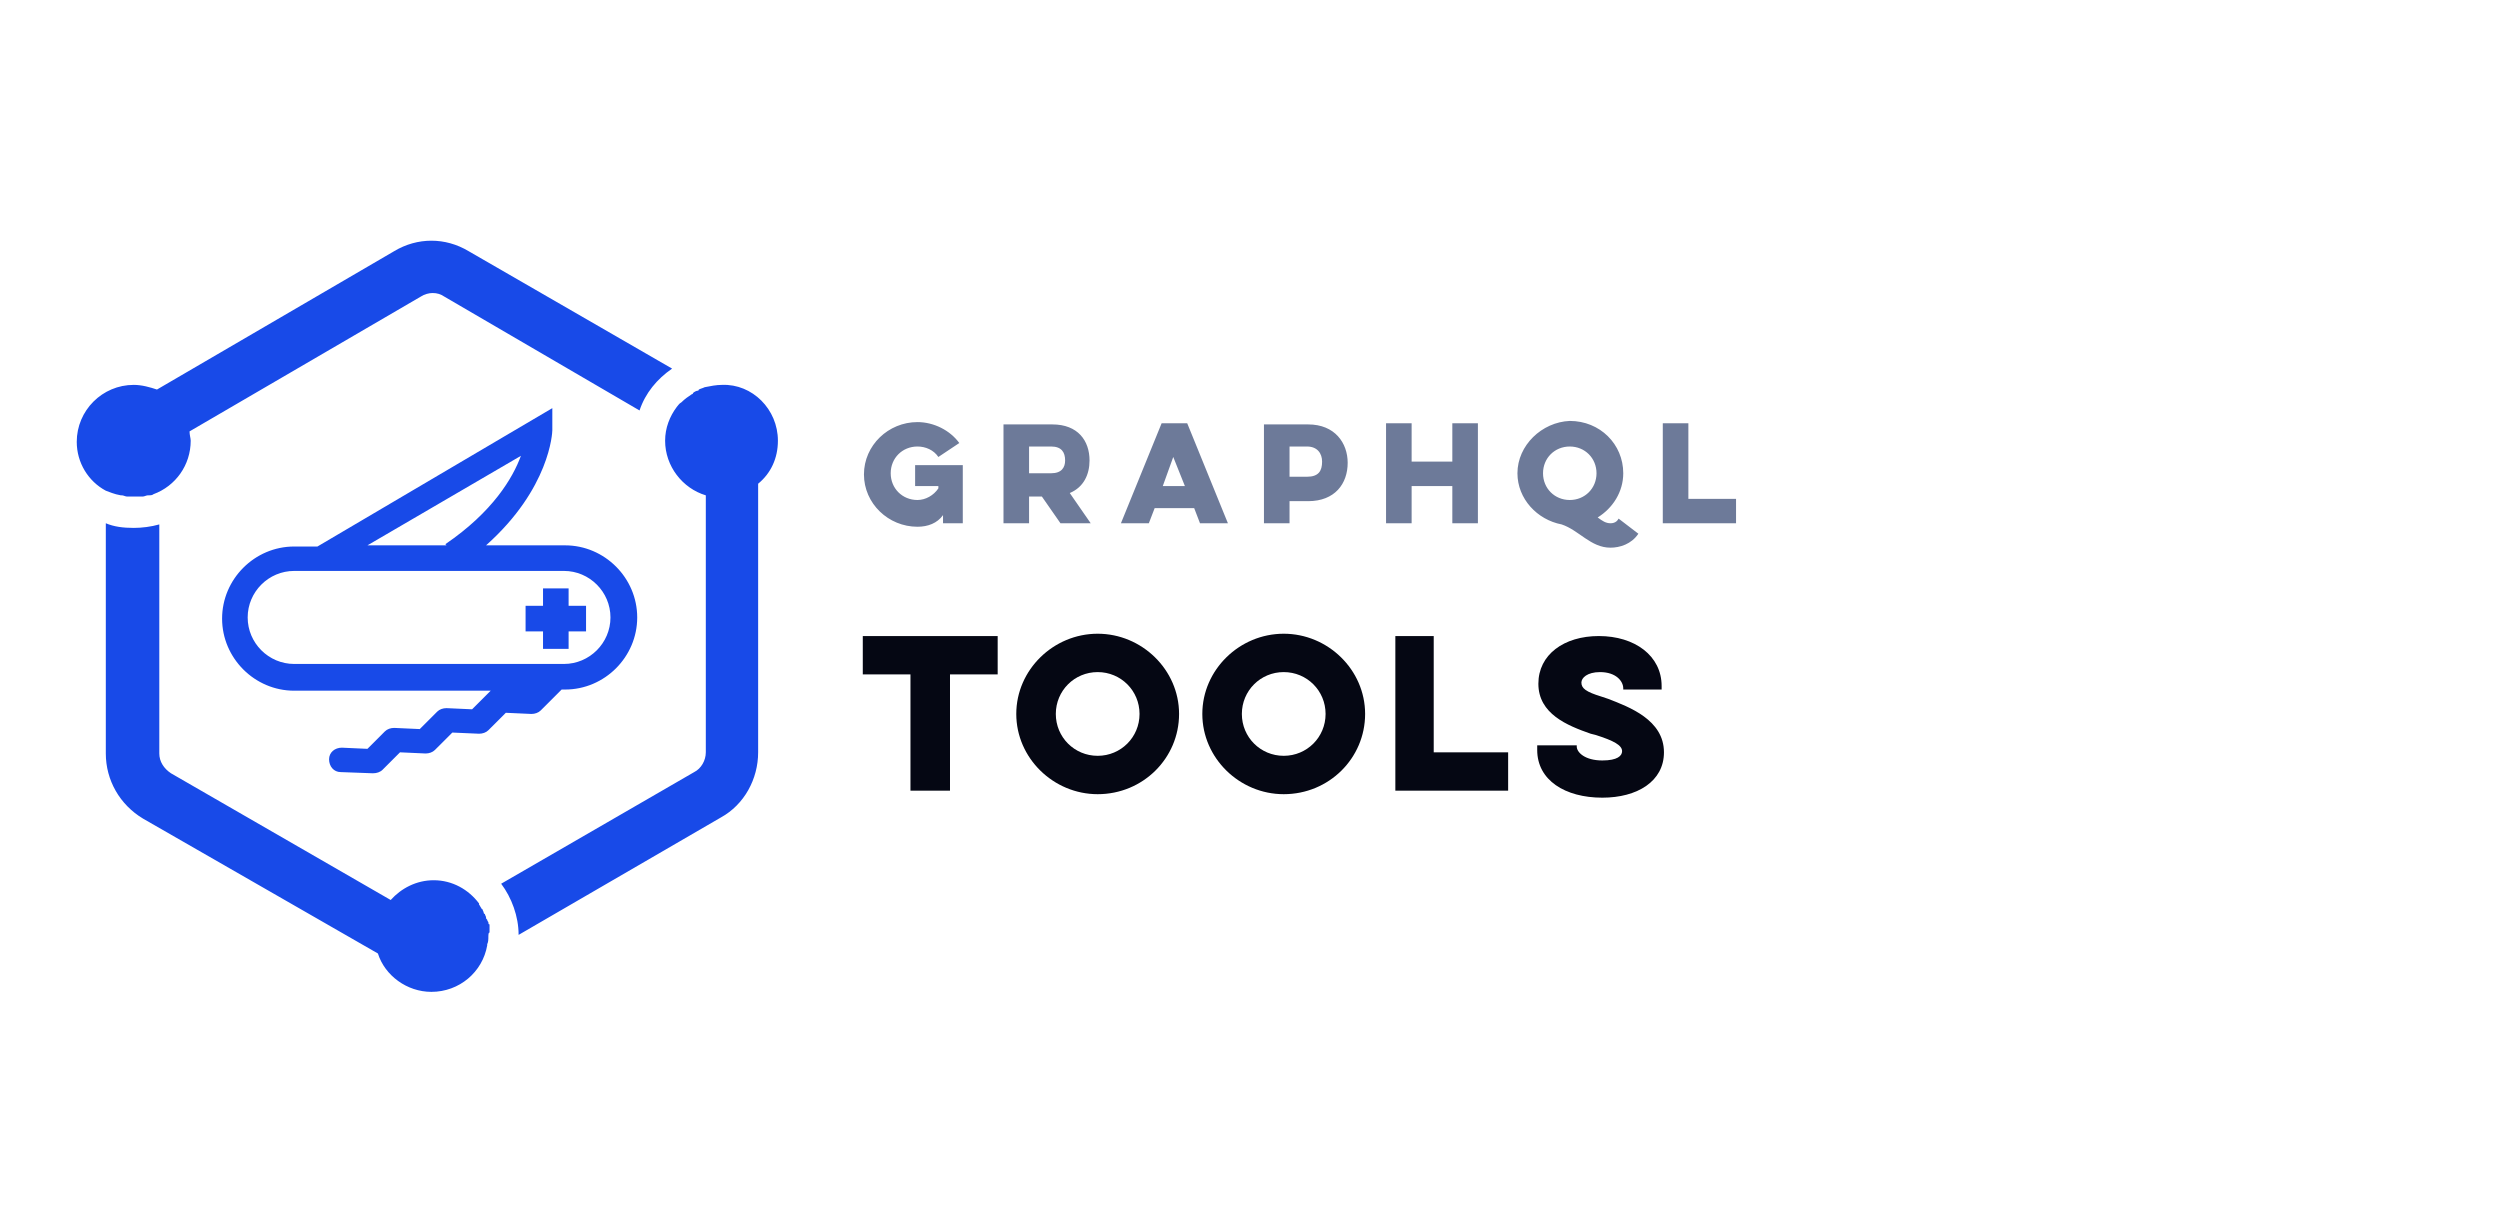
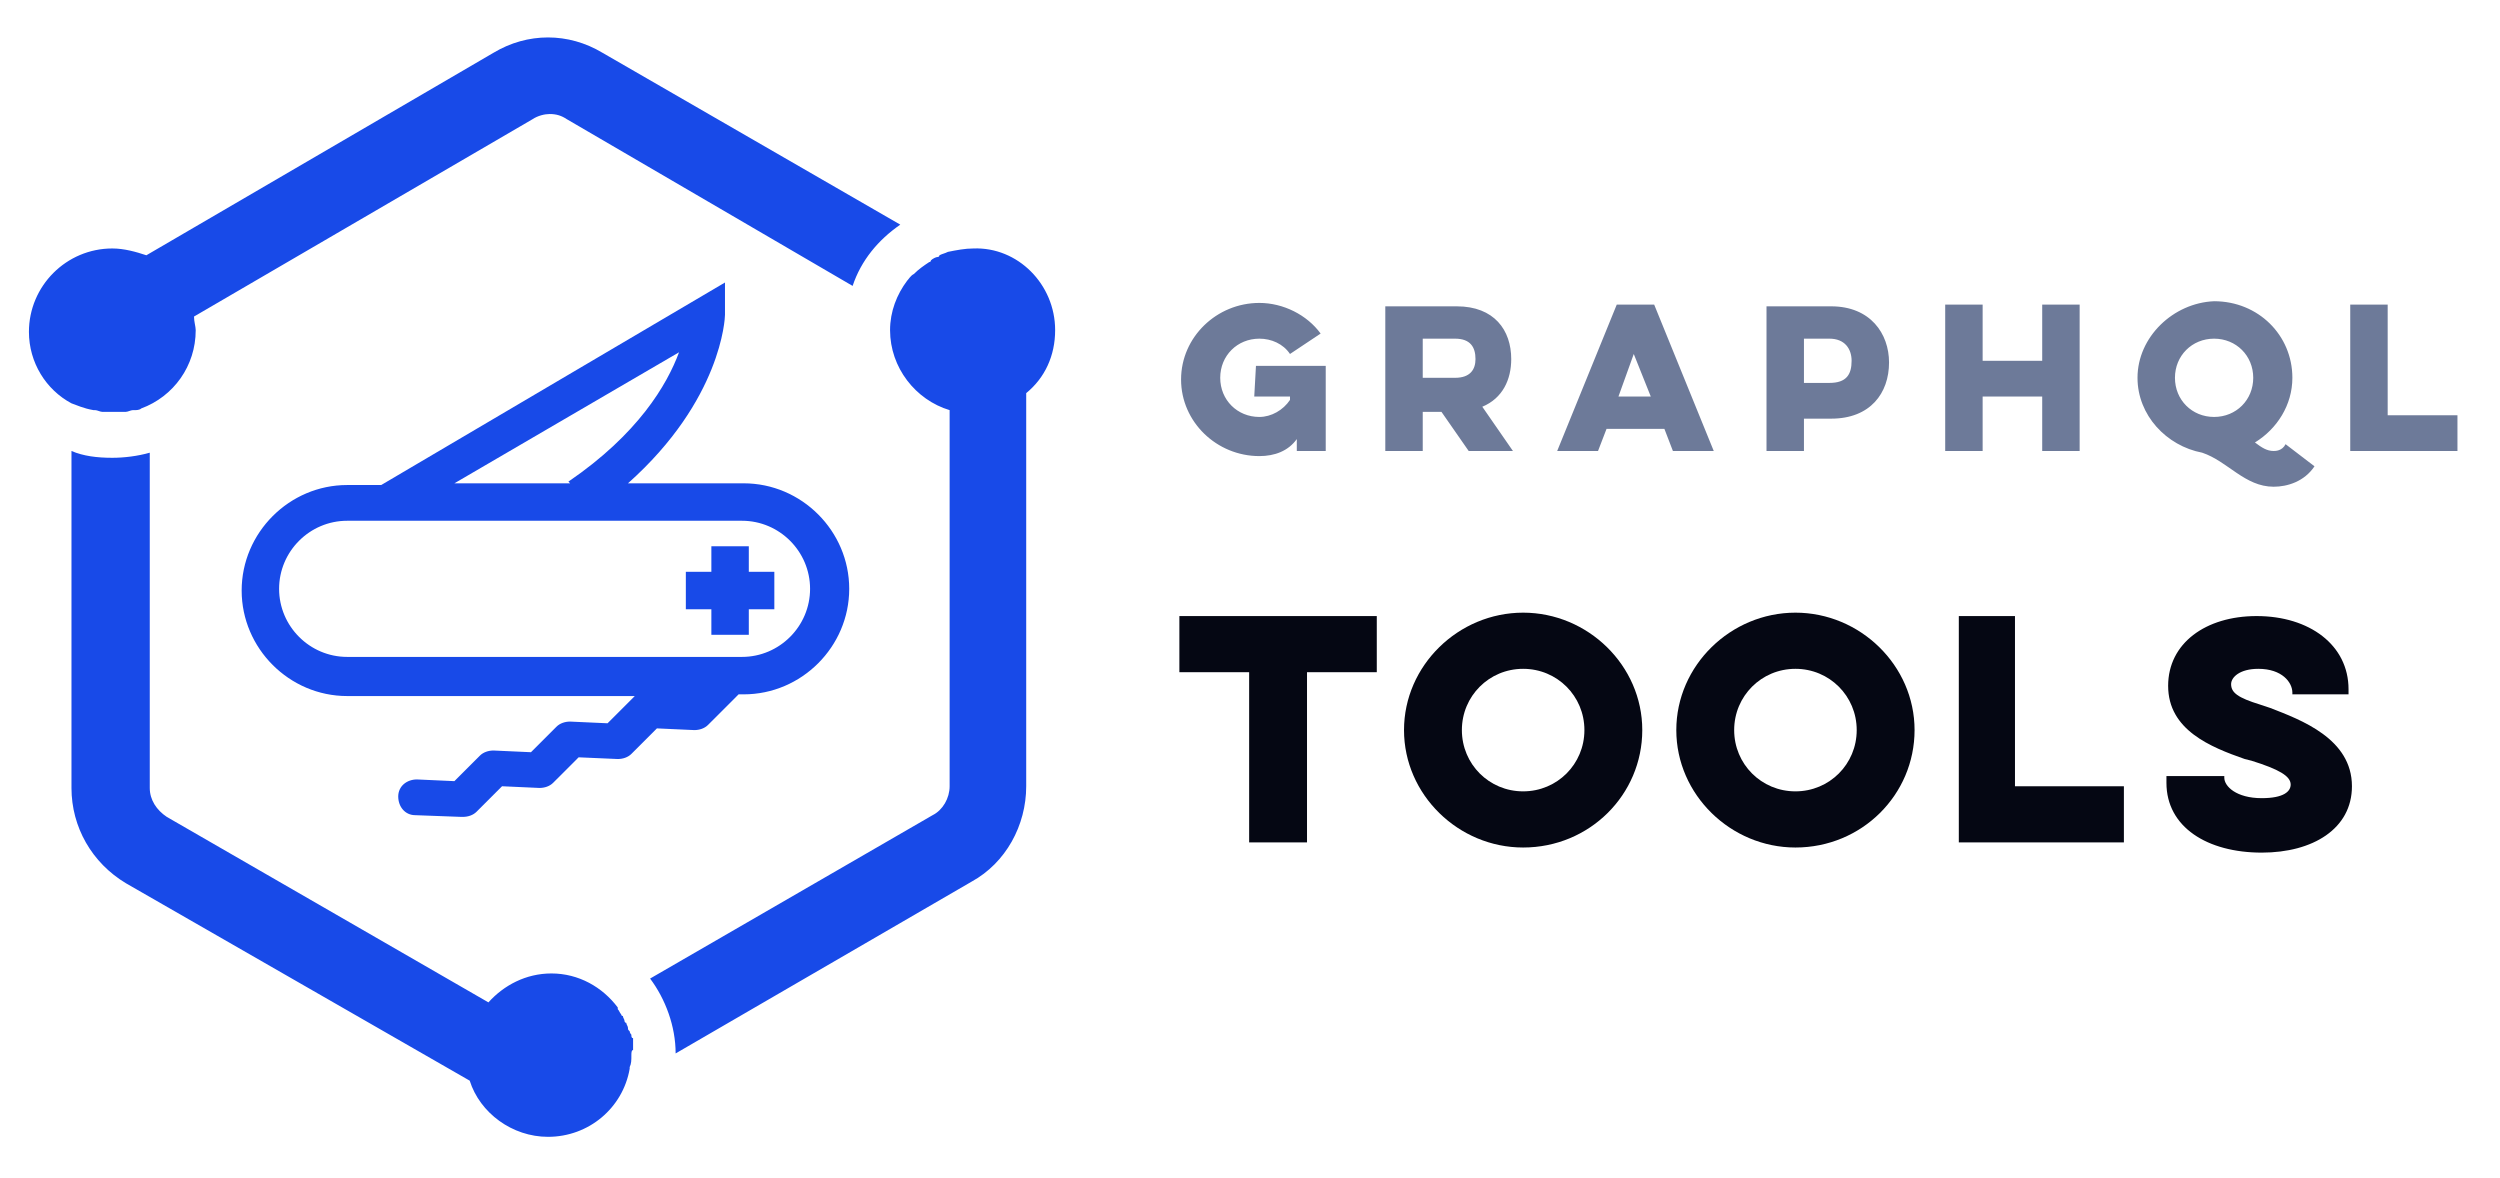
- <svg xmlns="http://www.w3.org/2000/svg" version="1.1" id="Warstwa_1" x="0px" y="0px" viewBox="0 0 215 105" style="enable-background:new 0 0 215 105;" xml:space="preserve">
+ <svg xmlns="http://www.w3.org/2000/svg" version="1.1" id="Warstwa_1" x="0px" y="0px" viewBox="0 0 146.9 69.2" style="enable-background:new 0 0 146.9 69.2;" xml:space="preserve">
  <style type="text/css">
	.st0{fill-rule:evenodd;clip-rule:evenodd;fill:#184AE8;}
	.st1{fill:#050713;}
	.st2{fill:#6D7A99;}
</style>
  <g id="GraphQL-Tools_x2F_-toolkit">
    <g id="Libraries-Logos-_x2F_-Toolskit" transform="translate(6, 20)">
-       <path id="Fill-2" class="st0" d="M36,60.5c0,0.3,0,0.5-0.1,0.7c0,0,0,0.1,0,0.1c-0.4,2.3-2.4,4-4.8,4c-2.1,0-4-1.4-4.6-3.3    L6.3,50.4c-2-1.2-3.2-3.3-3.2-5.6V25c0.7,0.3,1.5,0.4,2.4,0.4c0.7,0,1.5-0.1,2.2-0.3v19.7c0,0.7,0.4,1.3,1,1.7l18.9,10.9    c0.9-1,2.2-1.7,3.7-1.7c1.6,0,3,0.8,3.9,2c0,0,0,0,0,0.1c0.1,0.1,0.1,0.2,0.2,0.3c0,0,0,0.1,0.1,0.1c0,0.1,0.1,0.2,0.1,0.3    c0,0,0,0.1,0.1,0.1c0,0.1,0.1,0.2,0.1,0.3c0,0.1,0,0.1,0.1,0.2c0,0.1,0.1,0.2,0.1,0.2c0,0.1,0,0.2,0.1,0.2c0,0.1,0,0.1,0,0.2    c0,0.1,0,0.2,0,0.3c0,0.1,0,0.1,0,0.2C36,60.2,36,60.4,36,60.5L36,60.5z M60.9,17.9c0,1.5-0.6,2.8-1.7,3.7v23.1    c0,2.3-1.2,4.5-3.2,5.6L38.6,60.4c0-1.6-0.6-3.2-1.5-4.4l16.6-9.6c0.6-0.3,1-1,1-1.7V22.6c-2-0.6-3.5-2.5-3.5-4.7    c0-1.1,0.4-2.1,1-2.9c0,0,0,0,0,0c0.1-0.1,0.2-0.3,0.4-0.4l0,0c0.3-0.3,0.6-0.5,0.9-0.7c0,0,0.1,0,0.1-0.1    c0.1-0.1,0.3-0.2,0.4-0.2c0,0,0.1,0,0.1-0.1c0.2-0.1,0.3-0.1,0.5-0.2c0,0,0,0,0,0c0.5-0.1,1-0.2,1.5-0.2    C58.7,13,60.9,15.2,60.9,17.9L60.9,17.9z M3.1,22.2c-1.5-0.8-2.5-2.4-2.5-4.2c0-2.7,2.2-4.9,4.9-4.9c0.7,0,1.4,0.2,2,0.4L27.9,1.6    c1-0.6,2.1-0.9,3.2-0.9c1.1,0,2.2,0.3,3.2,0.9l17.5,10.1c-1.3,0.9-2.3,2.1-2.8,3.6L32.2,5.5c-0.3-0.2-0.6-0.3-1-0.3    c-0.3,0-0.7,0.1-1,0.3L10.3,17.1c0,0.3,0.1,0.6,0.1,0.8c0,2.1-1.3,3.9-3.2,4.6c0,0,0,0,0,0c-0.1,0.1-0.3,0.1-0.4,0.1    c0,0-0.1,0-0.1,0c-0.1,0-0.3,0.1-0.4,0.1c0,0-0.1,0-0.1,0c-0.2,0-0.4,0-0.5,0c-0.2,0-0.4,0-0.6,0c-0.1,0-0.1,0-0.2,0    c-0.1,0-0.3-0.1-0.4-0.1c0,0-0.1,0-0.1,0C3.8,22.5,3.4,22.3,3.1,22.2L3.1,22.2z" />
-       <path id="Combined-Shape" class="st0" d="M41.5,15.1l0,1.9c0,0.2-0.2,5-5.7,9.9l0,0h6.8c3.4,0,6.2,2.8,6.2,6.2    c0,3.4-2.8,6.2-6.2,6.2l0,0h-0.3l-1.8,1.8c-0.2,0.2-0.5,0.3-0.8,0.3l0,0l-2.2-0.1l-1.5,1.5c-0.2,0.2-0.5,0.3-0.8,0.3l0,0L32.9,43    l-1.5,1.5c-0.2,0.2-0.5,0.3-0.8,0.3l0,0l-2.2-0.1l-1.5,1.5c-0.2,0.2-0.5,0.3-0.8,0.3c0,0,0,0-0.1,0l0,0l-2.7-0.1    c-0.6,0-1-0.5-1-1.1c0-0.6,0.5-1,1.1-1l0,0l2.2,0.1l1.5-1.5c0.2-0.2,0.5-0.3,0.8-0.3l0,0l2.2,0.1l1.5-1.5c0.2-0.2,0.5-0.3,0.8-0.3    l0,0l2.2,0.1l1.5-1.5c0,0,0.1-0.1,0.1-0.1l0,0H19.3c-3.4,0-6.2-2.8-6.2-6.2c0-3.4,2.8-6.2,6.2-6.2l0,0h2l0,0L41.5,15.1z     M42.5,29.1H19.3c-2.2,0-4,1.8-4,4c0,2.2,1.8,4,4,4l0,0h23.2c2.2,0,4-1.8,4-4C46.5,30.9,44.7,29.1,42.5,29.1L42.5,29.1z     M42.9,30.6v1.5h1.5v2.2h-1.5v1.5h-2.2v-1.5h-1.5v-2.2h1.5v-1.5H42.9z M38.8,19.2l-13.2,7.7h6.8l-0.1-0.1    C36.4,24,38.1,21.1,38.8,19.2L38.8,19.2z" />
+       <path id="Fill-2" class="st0" d="M31.1,42c0,0.3,0,0.5-0.1,0.7v0.1c-0.4,2.3-2.4,4-4.8,4c-2.1,0-4-1.4-4.6-3.3L1.4,31.9    c-2-1.2-3.2-3.3-3.2-5.6V6.5c0.7,0.3,1.5,0.4,2.4,0.4c0.7,0,1.5-0.1,2.2-0.3v19.7c0,0.7,0.4,1.3,1,1.7l18.9,10.9    c0.9-1,2.2-1.7,3.7-1.7c1.6,0,3,0.8,3.9,2c0,0,0,0,0,0.1c0.1,0.1,0.1,0.2,0.2,0.3c0,0,0,0.1,0.1,0.1c0,0.1,0.1,0.2,0.1,0.3    c0,0,0,0.1,0.1,0.1c0,0.1,0.1,0.2,0.1,0.3s0,0.1,0.1,0.2c0,0.1,0.1,0.2,0.1,0.2c0,0.1,0,0.2,0.1,0.2c0,0.1,0,0.1,0,0.2    c0,0.1,0,0.2,0,0.3s0,0.1,0,0.2C31.1,41.7,31.1,41.9,31.1,42L31.1,42z M56-0.6c0,1.5-0.6,2.8-1.7,3.7v23.1c0,2.3-1.2,4.5-3.2,5.6    L33.7,41.9c0-1.6-0.6-3.2-1.5-4.4l16.6-9.6c0.6-0.3,1-1,1-1.7V4.1c-2-0.6-3.5-2.5-3.5-4.7c0-1.1,0.4-2.1,1-2.9l0,0    c0.1-0.1,0.2-0.3,0.4-0.4l0,0c0.3-0.3,0.6-0.5,0.9-0.7c0,0,0.1,0,0.1-0.1c0.1-0.1,0.3-0.2,0.4-0.2c0,0,0.1,0,0.1-0.1    c0.2-0.1,0.3-0.1,0.5-0.2l0,0c0.5-0.1,1-0.2,1.5-0.2C53.8-5.5,56-3.3,56-0.6L56-0.6z M-1.8,3.7c-1.5-0.8-2.5-2.4-2.5-4.2    c0-2.7,2.2-4.9,4.9-4.9c0.7,0,1.4,0.2,2,0.4L23-16.9c1-0.6,2.1-0.9,3.2-0.9s2.2,0.3,3.2,0.9L46.9-6.8c-1.3,0.9-2.3,2.1-2.8,3.6    L27.3-13c-0.3-0.2-0.6-0.3-1-0.3c-0.3,0-0.7,0.1-1,0.3L5.4-1.4c0,0.3,0.1,0.6,0.1,0.8c0,2.1-1.3,3.9-3.2,4.6l0,0    C2.2,4.1,2,4.1,1.9,4.1H1.8c-0.1,0-0.3,0.1-0.4,0.1H1.3c-0.2,0-0.4,0-0.5,0c-0.2,0-0.4,0-0.6,0c-0.1,0-0.1,0-0.2,0    s-0.3-0.1-0.4-0.1h-0.1C-1.1,4-1.5,3.8-1.8,3.7L-1.8,3.7z" />
+       <path id="Combined-Shape" class="st0" d="M36.6-3.4v1.9c0,0.2-0.2,5-5.7,9.9l0,0h6.8c3.4,0,6.2,2.8,6.2,6.2s-2.8,6.2-6.2,6.2l0,0    h-0.3l-1.8,1.8c-0.2,0.2-0.5,0.3-0.8,0.3l0,0l-2.2-0.1l-1.5,1.5c-0.2,0.2-0.5,0.3-0.8,0.3l0,0L28,24.5L26.5,26    c-0.2,0.2-0.5,0.3-0.8,0.3l0,0l-2.2-0.1L22,27.7c-0.2,0.2-0.5,0.3-0.8,0.3c0,0,0,0-0.1,0l0,0l-2.7-0.1c-0.6,0-1-0.5-1-1.1    s0.5-1,1.1-1l0,0l2.2,0.1l1.5-1.5c0.2-0.2,0.5-0.3,0.8-0.3l0,0l2.2,0.1l1.5-1.5c0.2-0.2,0.5-0.3,0.8-0.3l0,0l2.2,0.1l1.5-1.5    l0.1-0.1l0,0H14.4c-3.4,0-6.2-2.8-6.2-6.2s2.8-6.2,6.2-6.2l0,0h2l0,0L36.6-3.4z M37.6,10.6H14.4c-2.2,0-4,1.8-4,4s1.8,4,4,4l0,0    h23.2c2.2,0,4-1.8,4-4S39.8,10.6,37.6,10.6L37.6,10.6z M38,12.1v1.5h1.5v2.2H38v1.5h-2.2v-1.5h-1.5v-2.2h1.5v-1.5    C35.8,12.1,38,12.1,38,12.1z M33.9,0.7L20.7,8.4h6.8l-0.1-0.1C31.5,5.5,33.2,2.6,33.9,0.7L33.9,0.7z" />
    </g>
-     <path id="Toolkit" class="st1" d="M74.2,58h4.1v10h3.4V58h4.1v-3.3H74.2V58z M87.4,61.4c0,3.8,3.2,6.9,7,6.9c3.9,0,7-3.1,7-6.9   c0-3.8-3.2-6.9-7-6.9C90.6,54.5,87.4,57.6,87.4,61.4z M90.8,61.4c0-2,1.6-3.6,3.6-3.6c2,0,3.6,1.6,3.6,3.6S96.4,65,94.4,65   C92.4,65,90.8,63.4,90.8,61.4z M103.4,61.4c0,3.8,3.2,6.9,7,6.9c3.9,0,7-3.1,7-6.9c0-3.8-3.2-6.9-7-6.9   C106.6,54.5,103.4,57.6,103.4,61.4z M106.8,61.4c0-2,1.6-3.6,3.6-3.6c2,0,3.6,1.6,3.6,3.6s-1.6,3.6-3.6,3.6   C108.4,65,106.8,63.4,106.8,61.4z M120,68h9.7v-3.3h-6.4v-10H120V68z" />
-     <path id="GraphQL" class="st2" d="M78.6,41.8h2.1v0.2c-0.4,0.6-1.1,1-1.8,1c-1.3,0-2.3-1-2.3-2.3s1-2.3,2.3-2.3   c0.7,0,1.4,0.3,1.8,0.9l1.8-1.2c-0.8-1.1-2.2-1.8-3.6-1.8c-2.5,0-4.6,2-4.6,4.5s2.1,4.5,4.6,4.5c0.9,0,1.7-0.3,2.2-1V45h1.7v-5   h-4.1V41.8z M86.3,36.4V45h2.2v-2.3h1.1l1.6,2.3h2.6L92,42.4c1.2-0.5,1.7-1.6,1.7-2.8c0-1.7-1-3.1-3.2-3.1H86.3z M90.4,38.4   c0.9,0,1.2,0.5,1.2,1.2c0,0.6-0.3,1.1-1.2,1.1h-1.9v-2.3H90.4z M99.9,36.4L96.4,45h2.4l0.5-1.3h3.4l0.5,1.3h2.4l-3.5-8.6H99.9z    M101.9,41.8H100l0.9-2.5L101.9,41.8z M108.7,45h2.2v-1.9h1.6c2.3,0,3.4-1.5,3.4-3.3c0-1.7-1.1-3.3-3.4-3.3h-3.8V45z M112.4,38.4   c0.9,0,1.3,0.6,1.3,1.3c0,0.8-0.3,1.3-1.3,1.3h-1.5v-2.6H112.4z M124.9,36.4v3.3h-3.5v-3.3h-2.2V45h2.2v-3.2h3.5V45h2.2v-8.6H124.9   z M130.5,40.7c0,2.2,1.7,4,3.8,4.4c1.5,0.5,2.5,2,4.2,2c0.8,0,1.8-0.3,2.4-1.2l-1.7-1.3c-0.2,0.4-0.6,0.4-0.7,0.4   c-0.4,0-0.7-0.2-1.1-0.5c1.3-0.8,2.2-2.2,2.2-3.8c0-2.5-2-4.5-4.6-4.5C132.6,36.3,130.5,38.3,130.5,40.7z M132.7,40.7   c0-1.3,1-2.3,2.3-2.3c1.3,0,2.3,1,2.3,2.3s-1,2.3-2.3,2.3C133.7,43,132.7,42,132.7,40.7z M143,45v-8.6h2.2v6.5h4.1V45H143z" />
+     <path id="Toolkit" class="st1" d="M69.3,39.5h4.1v10h3.4v-10h4.1v-3.3H69.3V39.5z M82.5,42.9c0,3.8,3.2,6.9,7,6.9   c3.9,0,7-3.1,7-6.9c0-3.8-3.2-6.9-7-6.9S82.5,39.1,82.5,42.9z M85.9,42.9c0-2,1.6-3.6,3.6-3.6s3.6,1.6,3.6,3.6s-1.6,3.6-3.6,3.6   S85.9,44.9,85.9,42.9z M98.5,42.9c0,3.8,3.2,6.9,7,6.9c3.9,0,7-3.1,7-6.9c0-3.8-3.2-6.9-7-6.9S98.5,39.1,98.5,42.9z M101.9,42.9   c0-2,1.6-3.6,3.6-3.6s3.6,1.6,3.6,3.6s-1.6,3.6-3.6,3.6S101.9,44.9,101.9,42.9z M115.1,49.5h9.7v-3.3h-6.4v-10h-3.3V49.5z" />
+     <path id="GraphQL" class="st2" d="M73.7,23.3h2.1v0.2c-0.4,0.6-1.1,1-1.8,1c-1.3,0-2.3-1-2.3-2.3s1-2.3,2.3-2.3   c0.7,0,1.4,0.3,1.8,0.9l1.8-1.2c-0.8-1.1-2.2-1.8-3.6-1.8c-2.5,0-4.6,2-4.6,4.5s2.1,4.5,4.6,4.5c0.9,0,1.7-0.3,2.2-1v0.7h1.7v-5   h-4.1L73.7,23.3L73.7,23.3z M81.4,17.9v8.6h2.2v-2.3h1.1l1.6,2.3h2.6l-1.8-2.6c1.2-0.5,1.7-1.6,1.7-2.8c0-1.7-1-3.1-3.2-3.1h-4.2   V17.9z M85.5,19.9c0.9,0,1.2,0.5,1.2,1.2c0,0.6-0.3,1.1-1.2,1.1h-1.9v-2.3H85.5z M95,17.9l-3.5,8.6h2.4l0.5-1.3h3.4l0.5,1.3h2.4   l-3.5-8.6H95z M97,23.3h-1.9l0.9-2.5L97,23.3z M103.8,26.5h2.2v-1.9h1.6c2.3,0,3.4-1.5,3.4-3.3c0-1.7-1.1-3.3-3.4-3.3h-3.8   C103.8,18,103.8,26.5,103.8,26.5z M107.5,19.9c0.9,0,1.3,0.6,1.3,1.3c0,0.8-0.3,1.3-1.3,1.3H106v-2.6H107.5z M120,17.9v3.3h-3.5   v-3.3h-2.2v8.6h2.2v-3.2h3.5v3.2h2.2v-8.6H120z M125.6,22.2c0,2.2,1.7,4,3.8,4.4c1.5,0.5,2.5,2,4.2,2c0.8,0,1.8-0.3,2.4-1.2   l-1.7-1.3c-0.2,0.4-0.6,0.4-0.7,0.4c-0.4,0-0.7-0.2-1.1-0.5c1.3-0.8,2.2-2.2,2.2-3.8c0-2.5-2-4.5-4.6-4.5   C127.7,17.8,125.6,19.8,125.6,22.2z M127.8,22.2c0-1.3,1-2.3,2.3-2.3s2.3,1,2.3,2.3s-1,2.3-2.3,2.3S127.8,23.5,127.8,22.2z    M138.1,26.5v-8.6h2.2v6.5h4.1v2.1H138.1z" />
  </g>
-   <path id="Sofa" class="st1" d="M132.2,64.3v0.2c0,2.6,2.4,4.1,5.6,4.1c3,0,5.3-1.4,5.3-3.9c0-2.8-3-3.9-4.8-4.6l-0.6-0.2  c-1.3-0.4-1.7-0.7-1.7-1.2c0-0.4,0.5-0.9,1.6-0.9c1.4,0,2,0.8,2,1.4v0.1h3.3V59c0-2.6-2.3-4.3-5.4-4.3c-3,0-5.2,1.6-5.2,4.1  c0,2.6,2.5,3.6,4.5,4.3l0.4,0.1c1.6,0.5,2.3,0.9,2.3,1.4c0,0.4-0.4,0.8-1.7,0.8c-1.5,0-2.2-0.7-2.2-1.2v-0.1H132.2z" />
+   <path id="Sofa" class="st1" d="M127.3,45.8V46c0,2.6,2.4,4.1,5.6,4.1c3,0,5.3-1.4,5.3-3.9c0-2.8-3-3.9-4.8-4.6l-0.6-0.2  c-1.3-0.4-1.7-0.7-1.7-1.2c0-0.4,0.5-0.9,1.6-0.9c1.4,0,2,0.8,2,1.4v0.1h3.3v-0.3c0-2.6-2.3-4.3-5.4-4.3c-3,0-5.2,1.6-5.2,4.1  c0,2.6,2.5,3.6,4.5,4.3l0.4,0.1c1.6,0.5,2.3,0.9,2.3,1.4c0,0.4-0.4,0.8-1.7,0.8c-1.5,0-2.2-0.7-2.2-1.2v-0.1h-3.4V45.8z" />
</svg>
